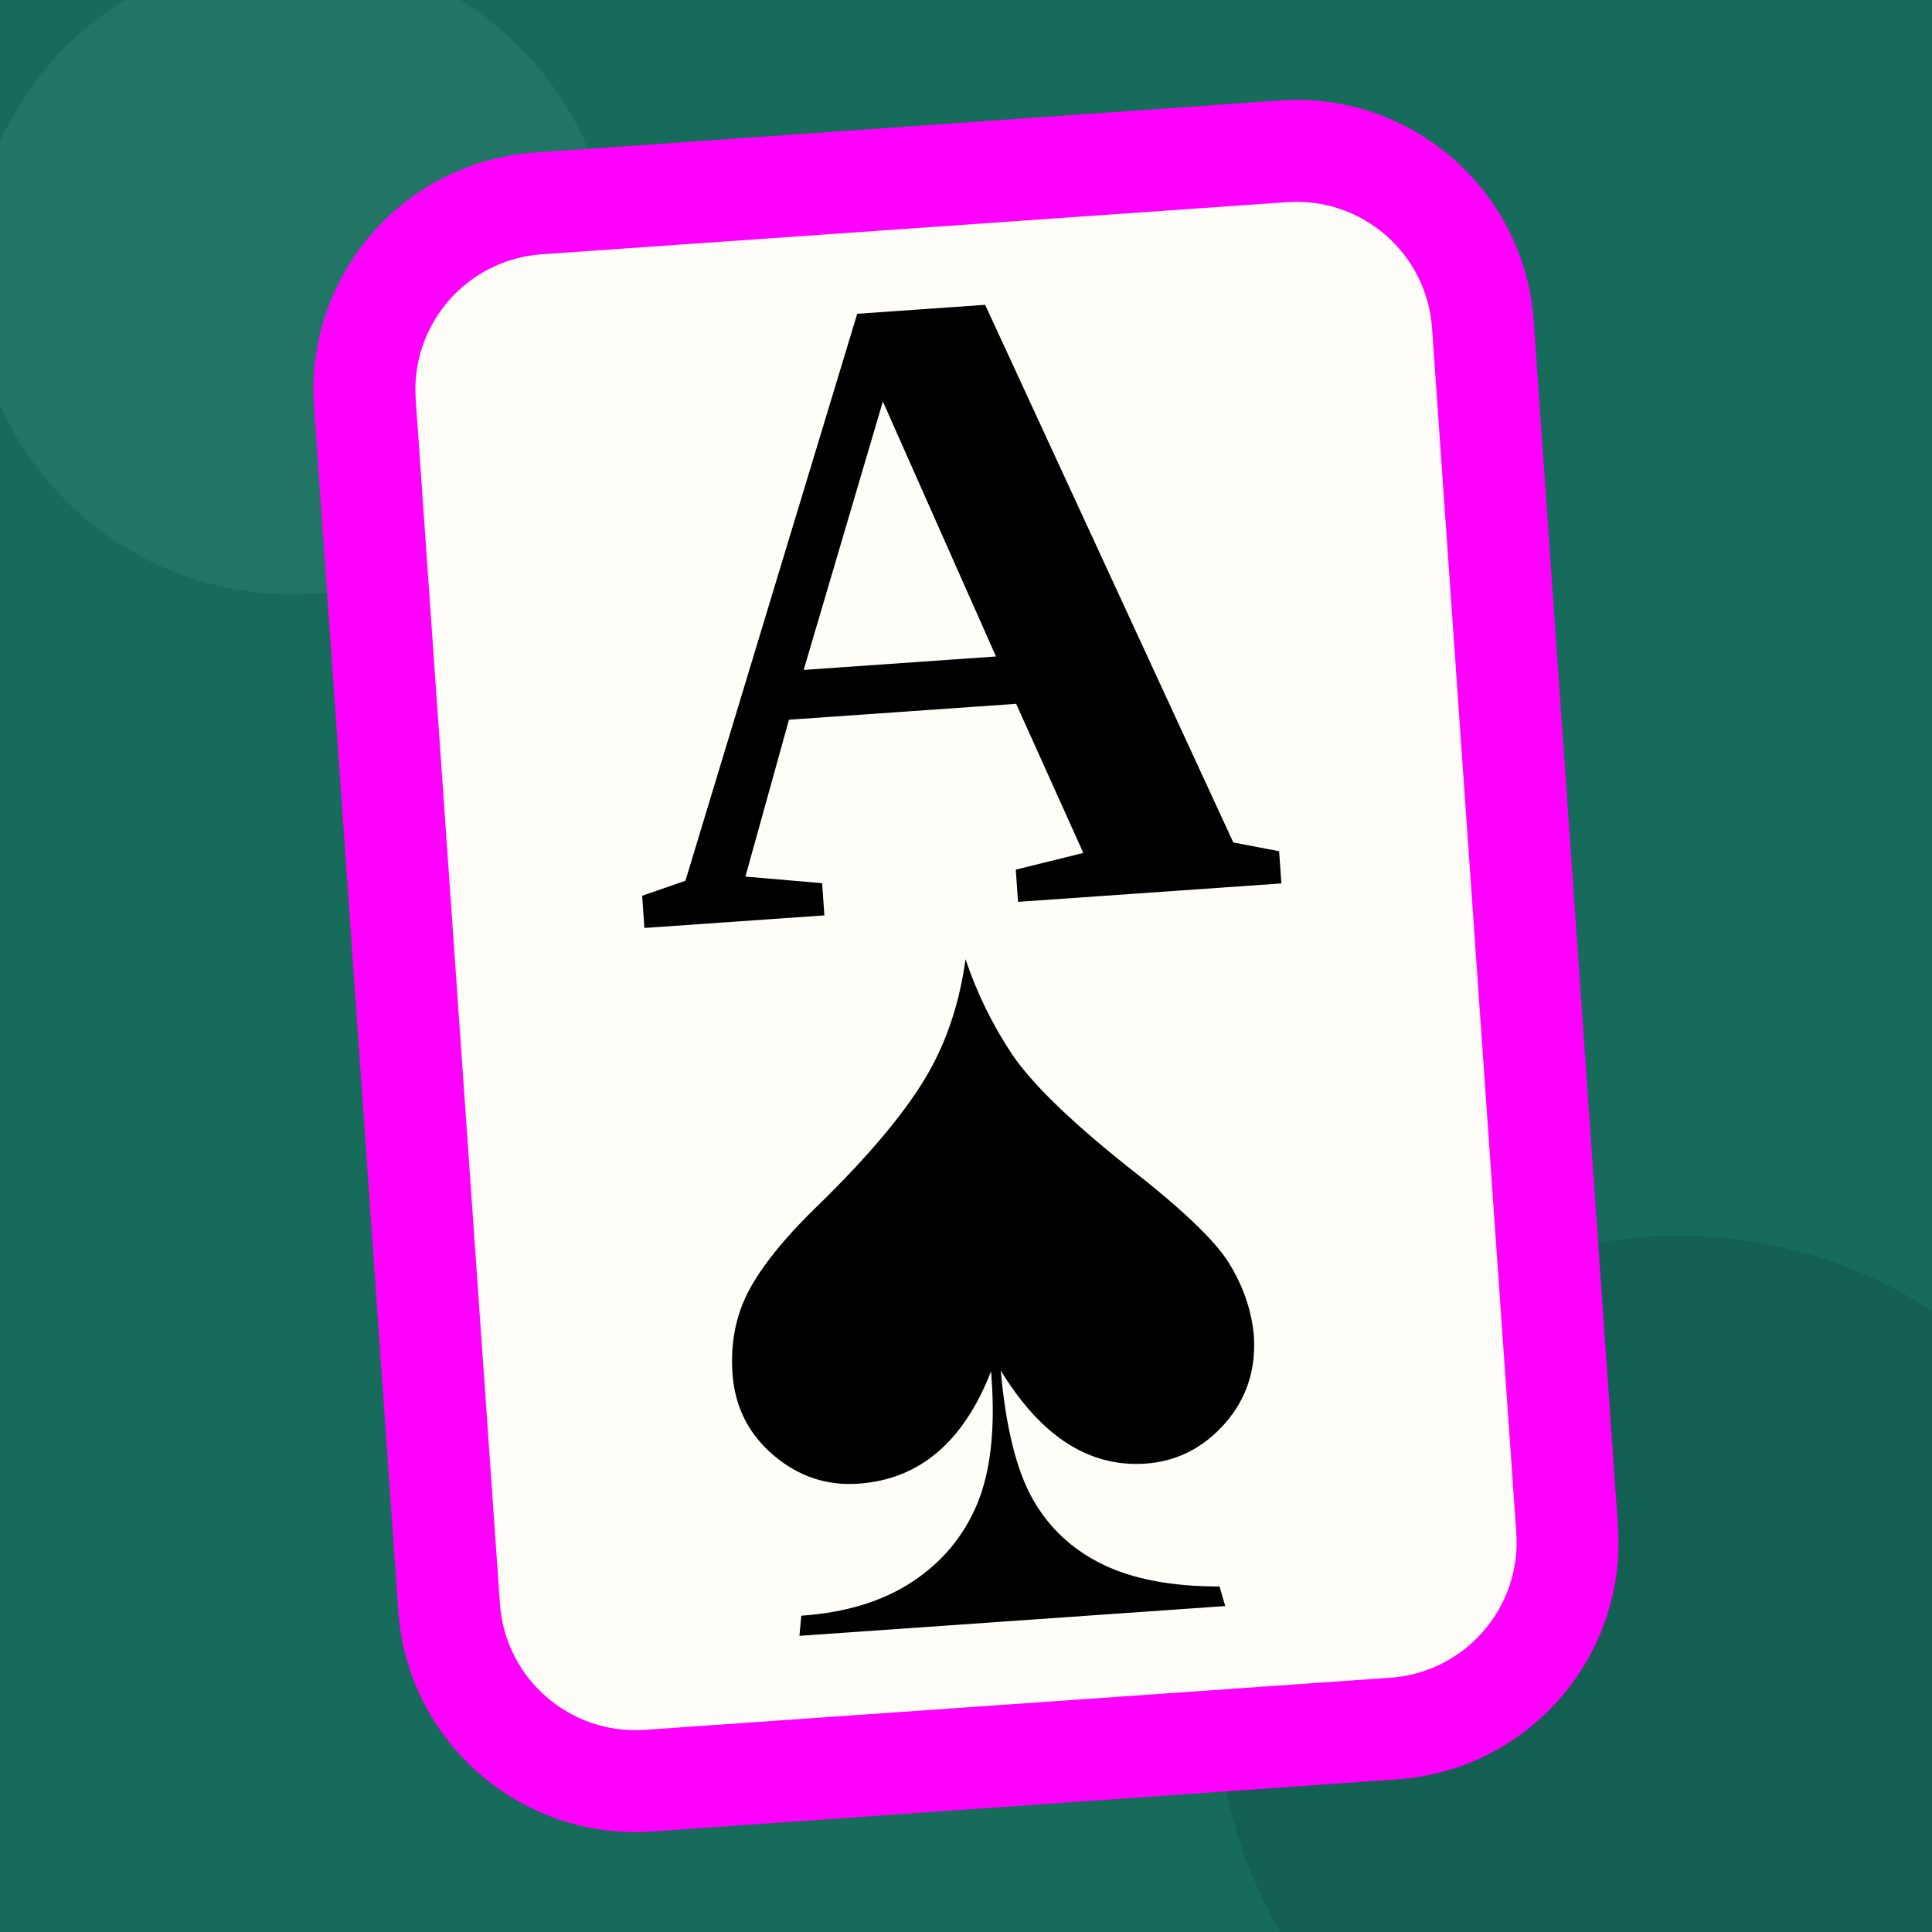
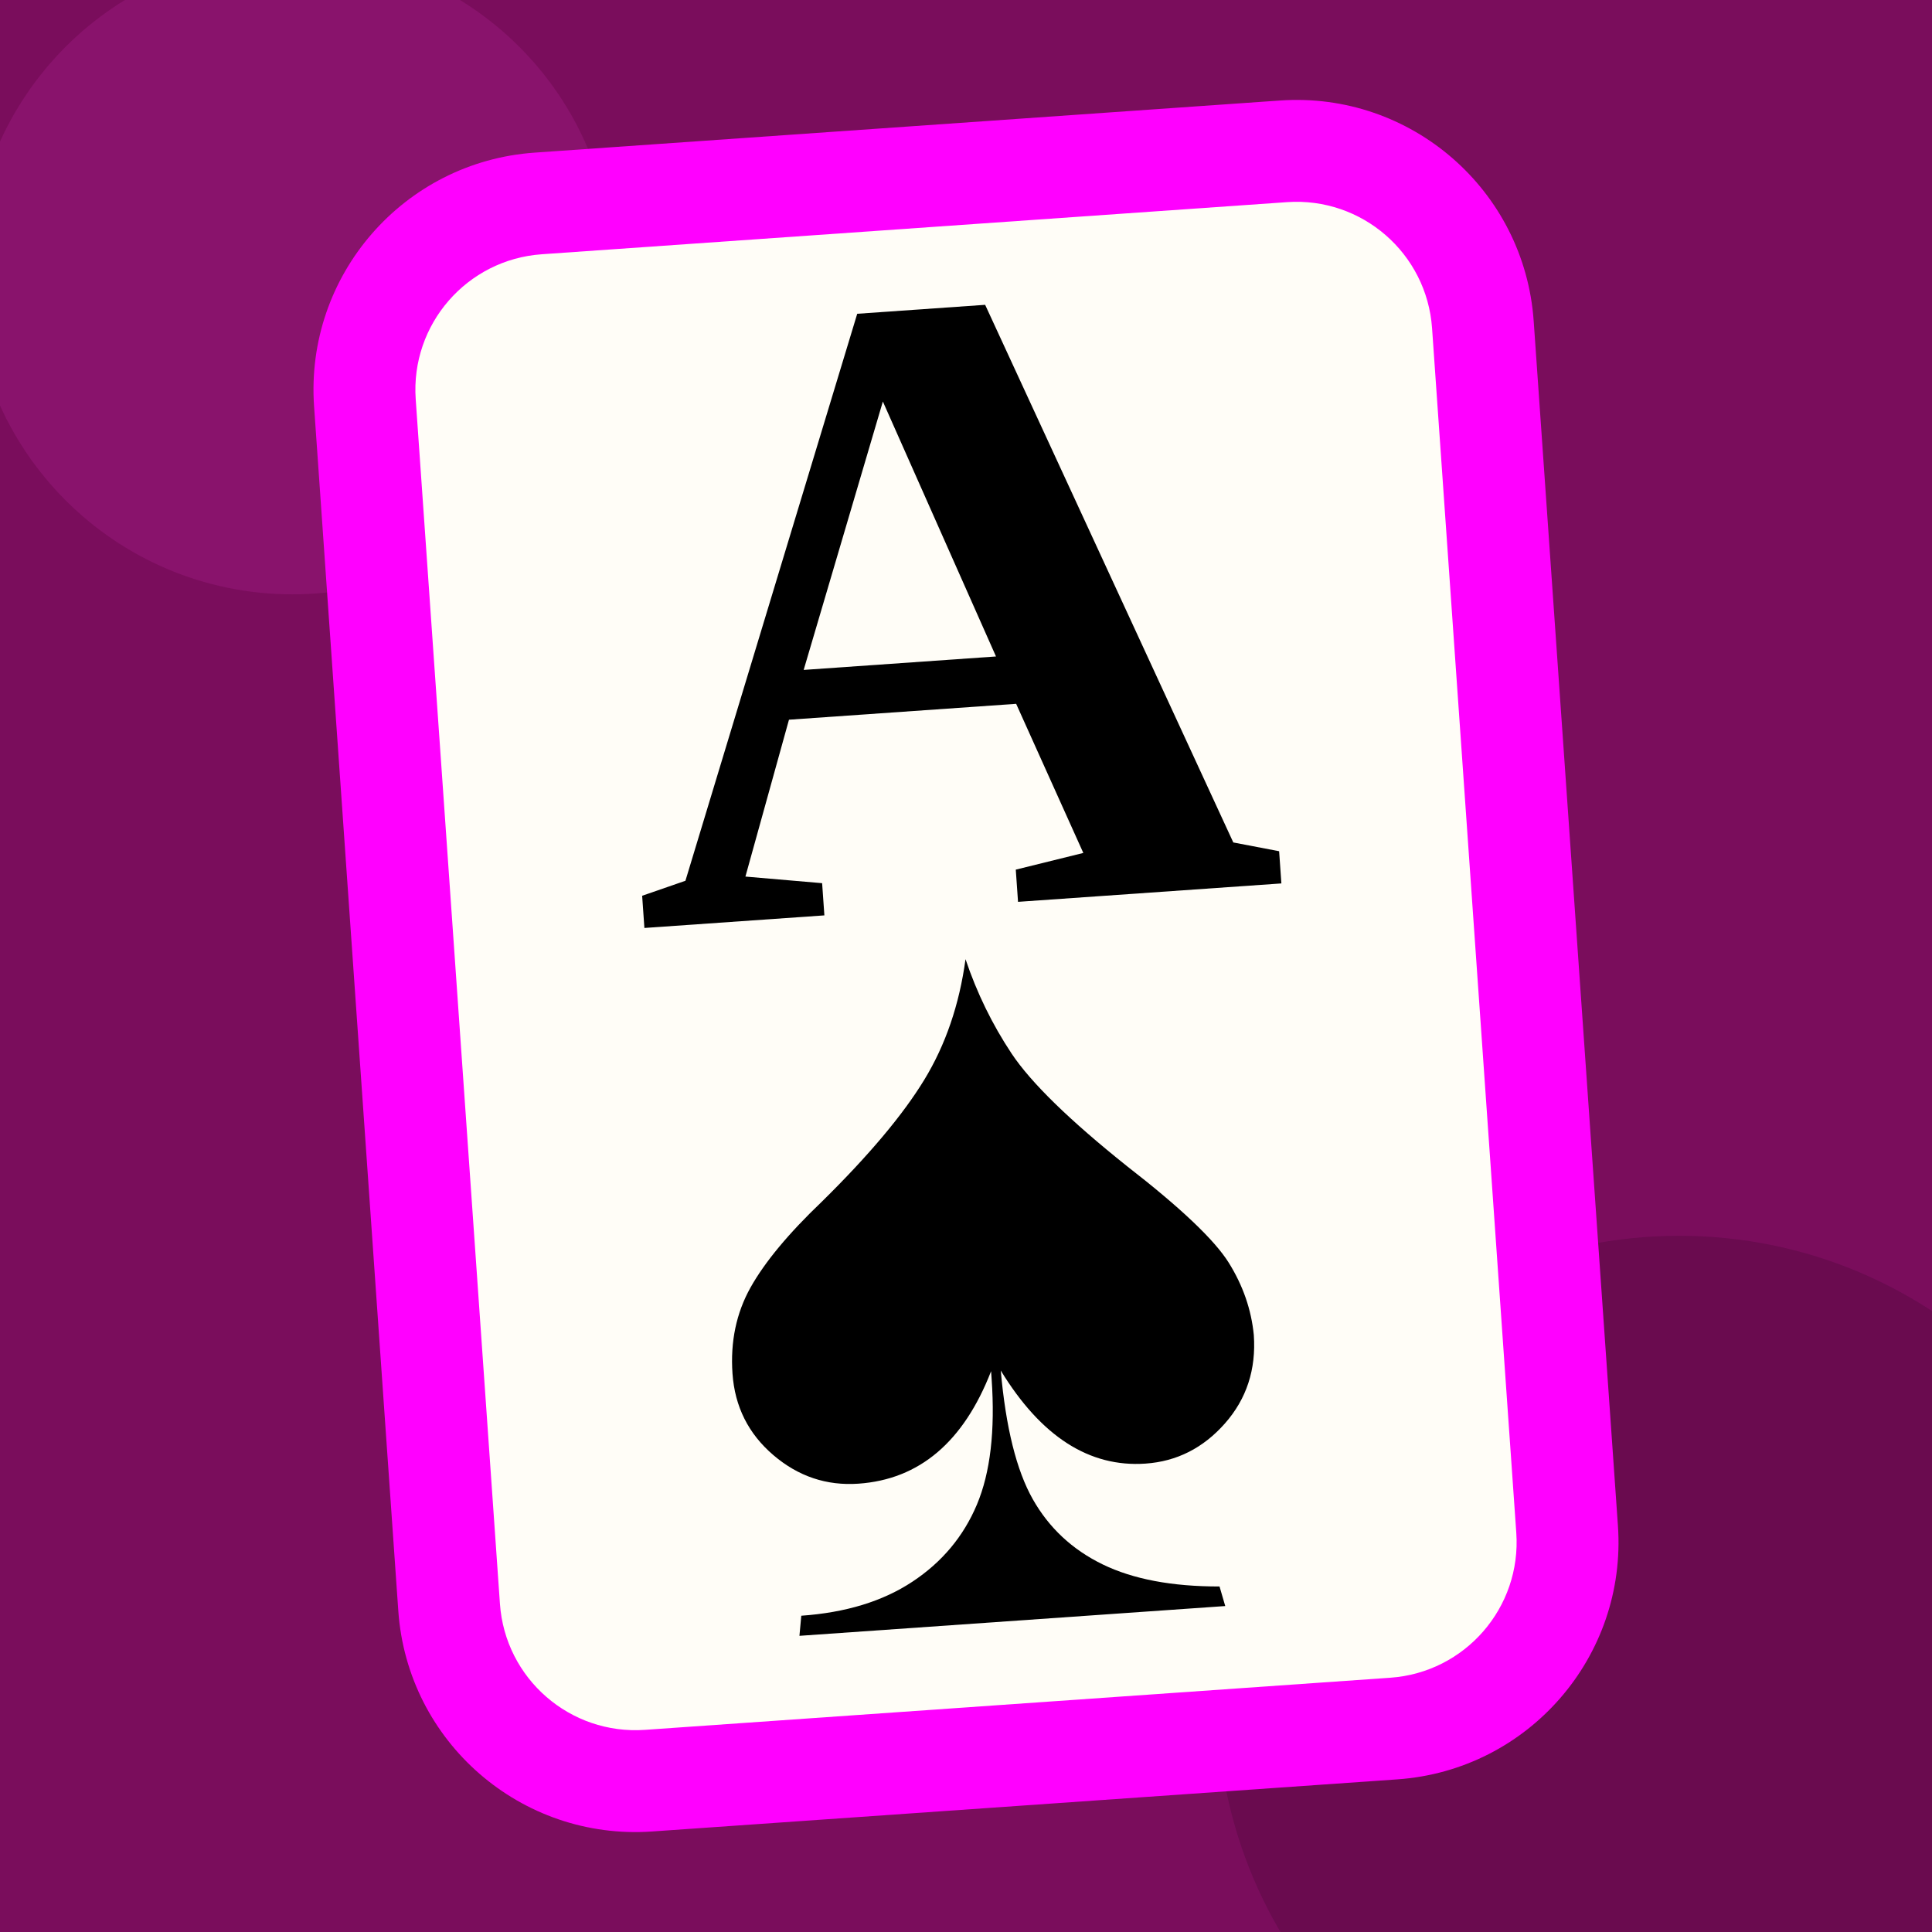
<svg xmlns="http://www.w3.org/2000/svg" viewBox="0 0 1024 1024" role="img" aria-labelledby="title description">
-   <rect width="1024" height="1024" fill="#176b5b" />
-   <circle cx="155" cy="145" r="170" fill="#2b7e6e" opacity="0.55" />
-   <circle cx="890" cy="900" r="245" fill="#105648" opacity="0.55" />
+   <rect width="1024" height="1024" fill="#7a0d5c" />
+   <circle cx="155" cy="145" r="170" fill="#96177a" opacity="0.55" />
+   <circle cx="890" cy="900" r="245" fill="#5c0946" opacity="0.55" />
  <g transform="rotate(-4 512 512)">
-     <rect x="242" y="120" width="540" height="784" rx="72" fill="#0a4338" opacity="0.25" transform="translate(18 24)" />
+     <rect x="242" y="120" width="540" height="784" rx="72" fill="#43042f" opacity="0.25" transform="translate(18 24)" />
    <rect x="188" y="66" width="648" height="892" rx="126" fill="#ff00ff" />
    <rect x="242" y="120" width="540" height="784" rx="72" fill="#fffdf7" />
    <text x="512" y="480" text-anchor="middle" font-family="Georgia, 'Times New Roman', serif" font-weight="900" fill="#000000" font-size="480">A</text>
    <text x="512" y="860" text-anchor="middle" font-family="Georgia, 'Times New Roman', serif" fill="#000000" font-size="585">♠</text>
  </g>
</svg>
